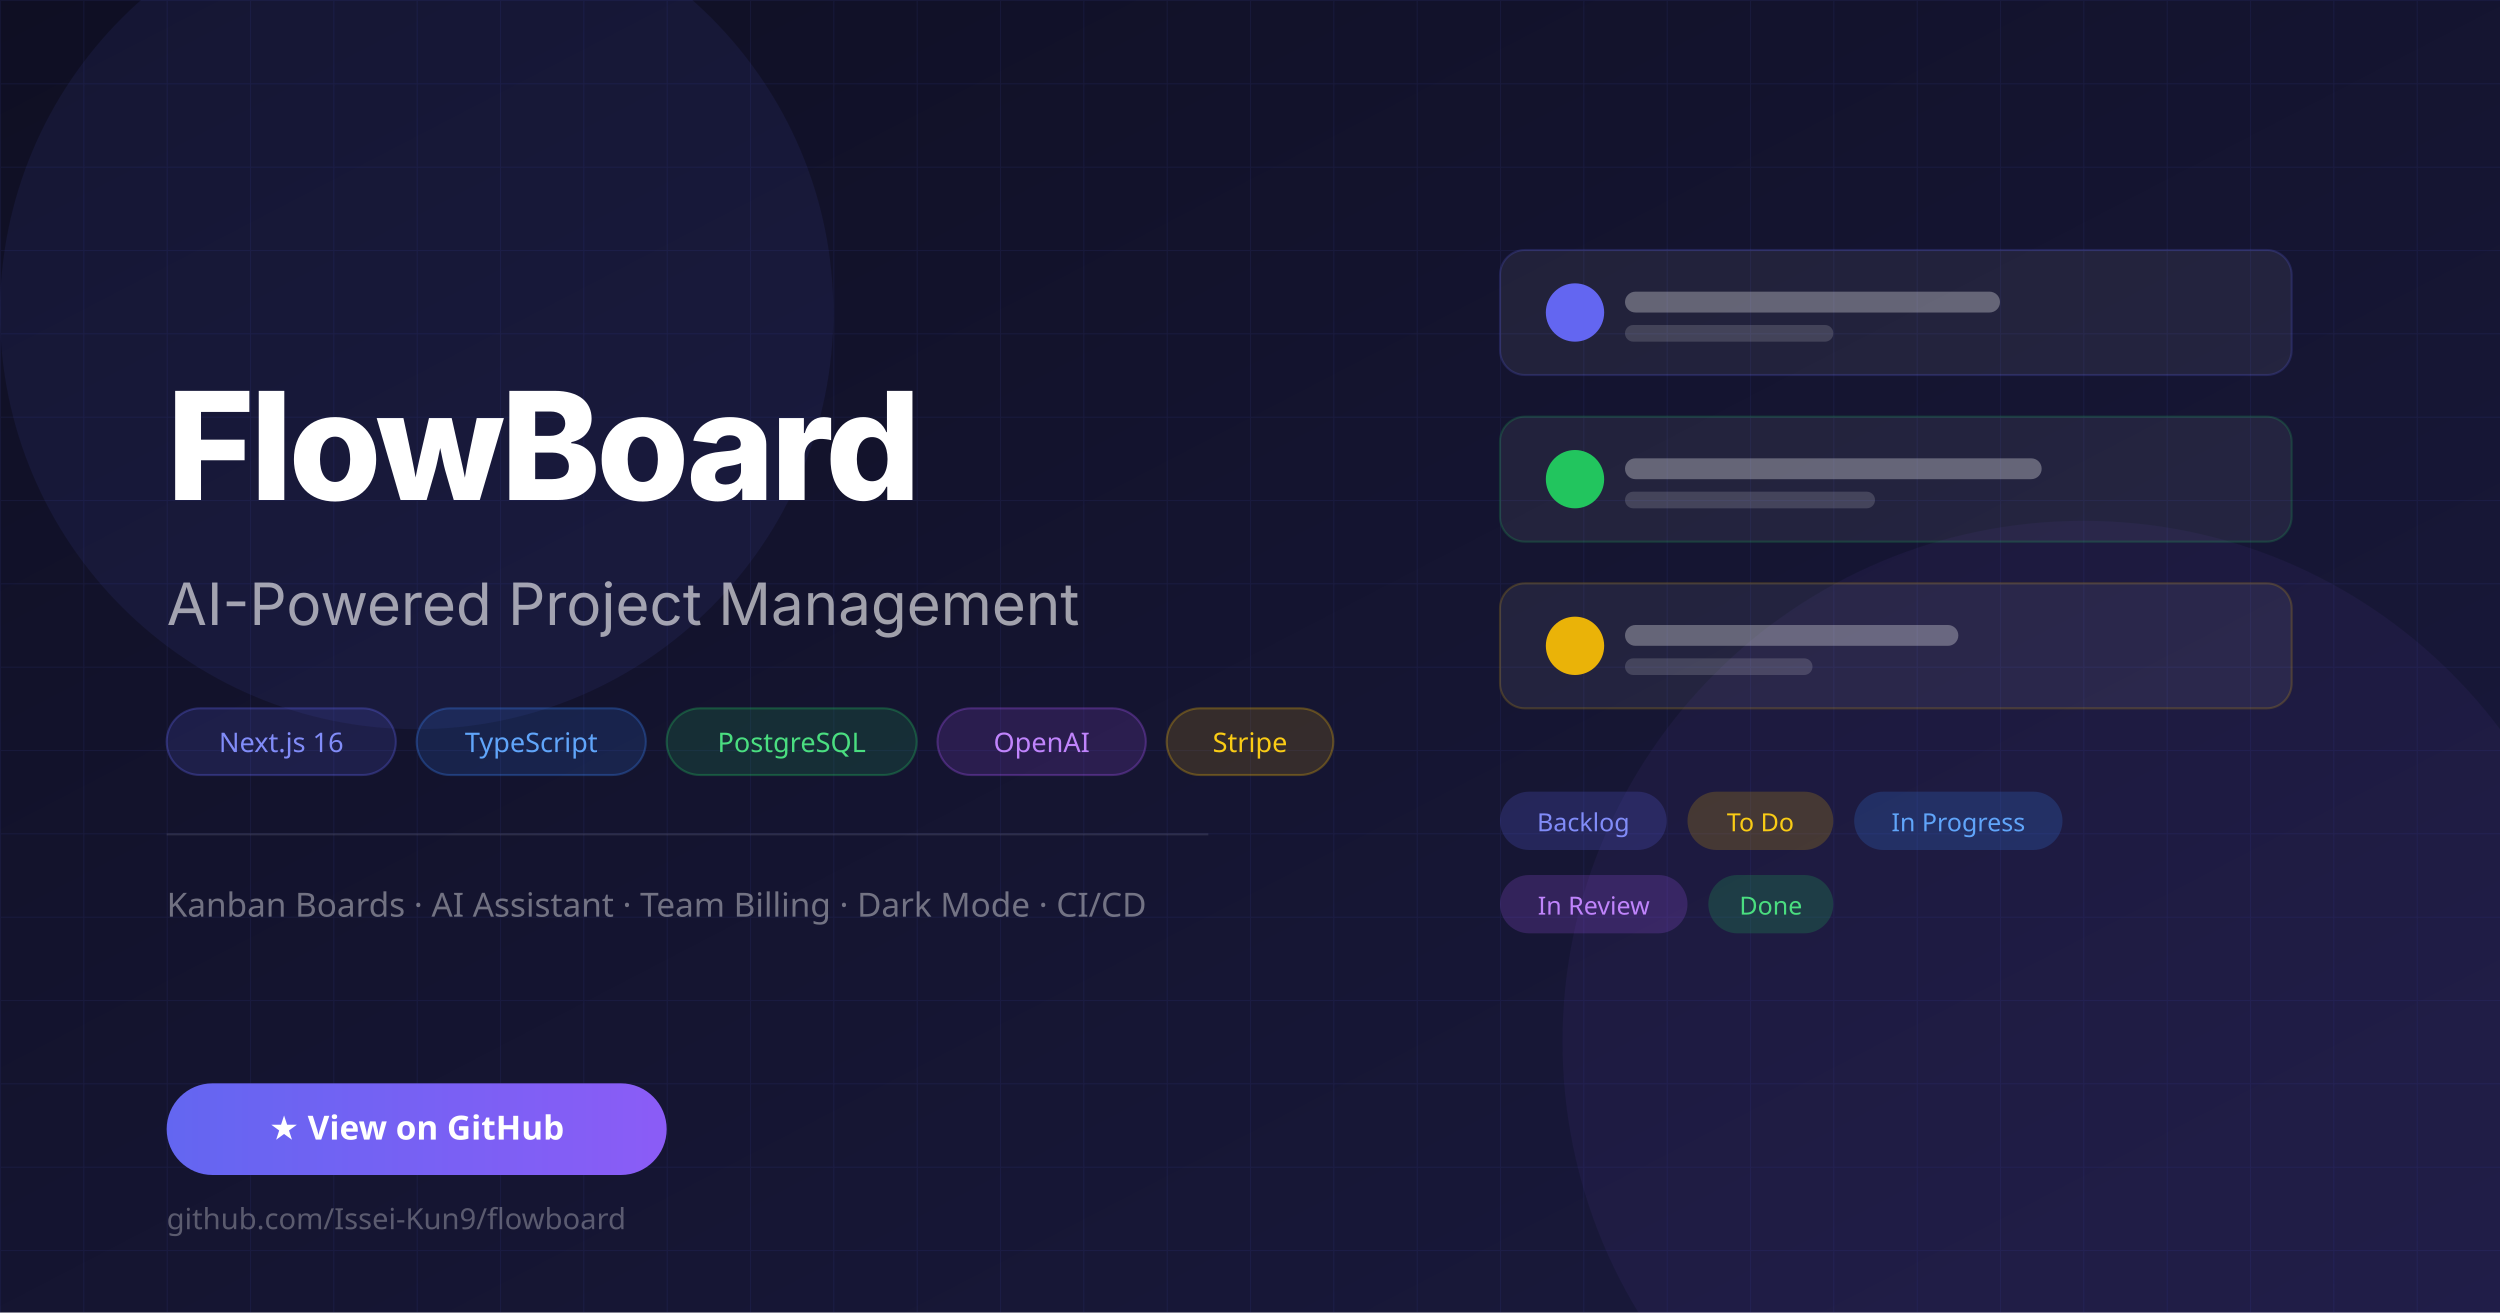
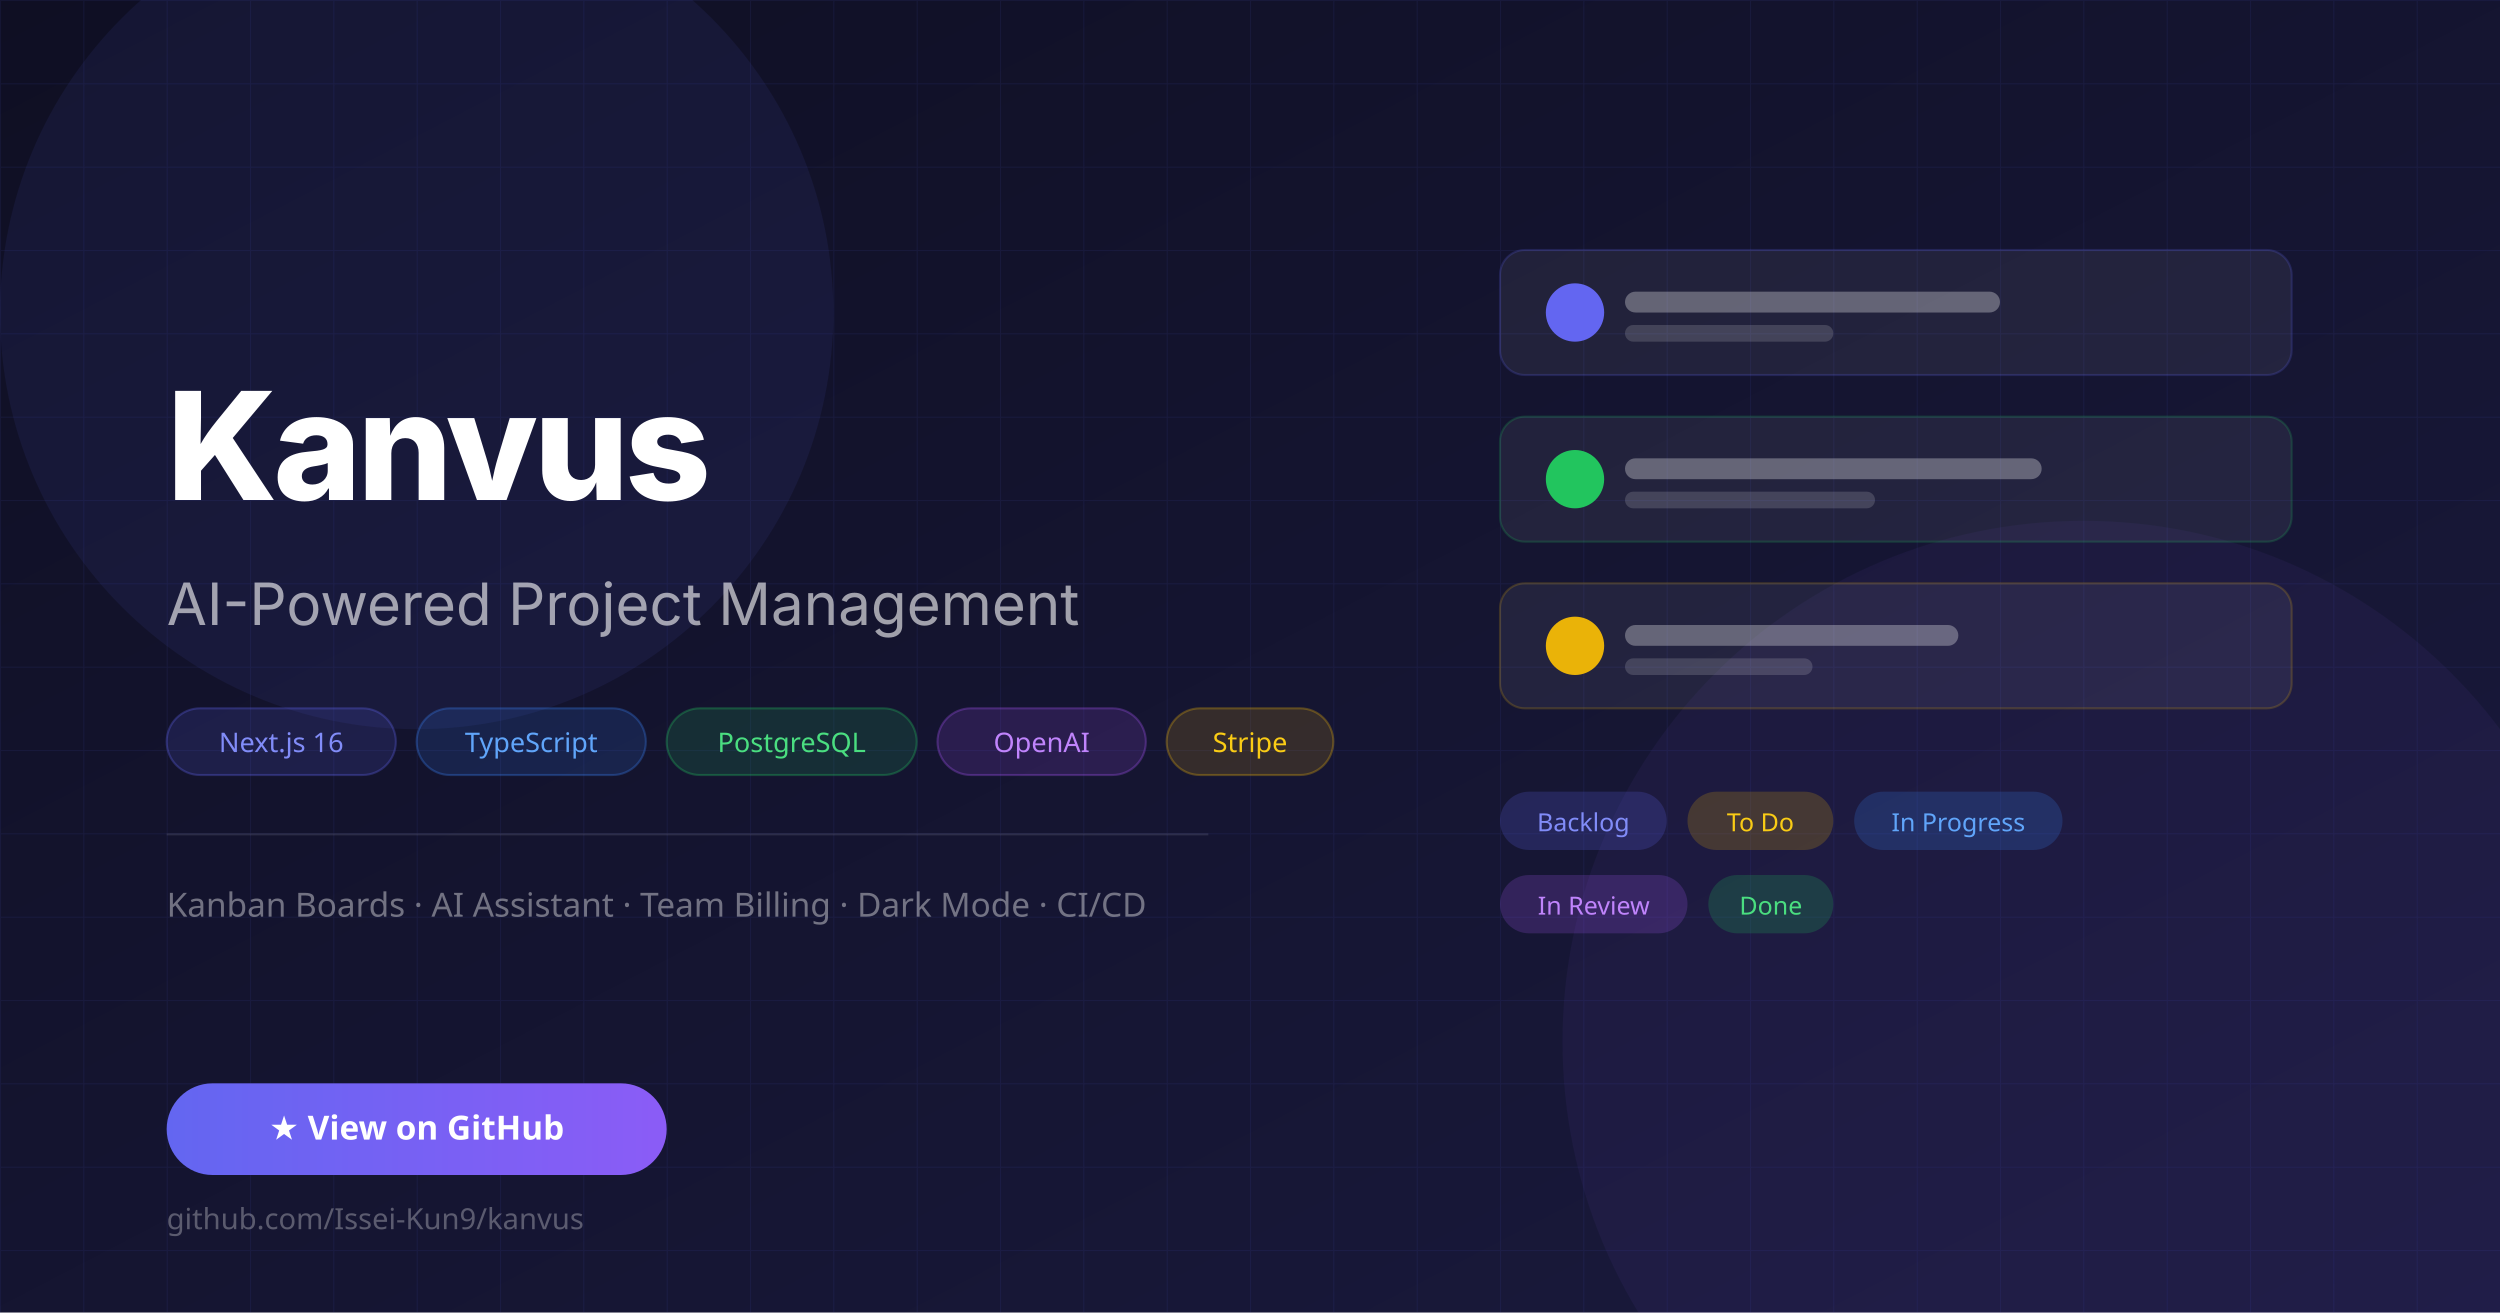
<svg xmlns="http://www.w3.org/2000/svg" width="1200" height="630">
  <defs>
    <linearGradient id="bg" x1="0%" y1="0%" x2="100%" y2="100%">
      <stop offset="0%" style="stop-color:#0f0f23;stop-opacity:1" />
      <stop offset="100%" style="stop-color:#1a1a3e;stop-opacity:1" />
    </linearGradient>
    <linearGradient id="accent" x1="0%" y1="0%" x2="100%" y2="0%">
      <stop offset="0%" style="stop-color:#6366f1;stop-opacity:1" />
      <stop offset="100%" style="stop-color:#8b5cf6;stop-opacity:1" />
    </linearGradient>
  </defs>
  <rect width="1200" height="630" fill="url(#bg)" />
  <defs>
    <pattern id="grid" width="40" height="40" patternUnits="userSpaceOnUse">
      <path d="M 40 0 L 0 0 0 40" fill="none" stroke="rgba(99,102,241,0.08)" stroke-width="1" />
    </pattern>
  </defs>
  <rect width="1200" height="630" fill="url(#grid)" />
  <circle cx="200" cy="150" r="200" fill="rgba(99,102,241,0.08)" />
  <circle cx="1000" cy="500" r="250" fill="rgba(139,92,246,0.06)" />
  <rect x="720" y="120" width="380" height="60" rx="12" fill="rgba(255,255,255,0.06)" stroke="rgba(99,102,241,0.2)" stroke-width="1" />
  <circle cx="756" cy="150" r="14" fill="#6366f1" />
  <rect x="780" y="140" width="180" height="10" rx="5" fill="rgba(255,255,255,0.3)" />
  <rect x="780" y="156" width="100" height="8" rx="4" fill="rgba(255,255,255,0.15)" />
  <rect x="720" y="200" width="380" height="60" rx="12" fill="rgba(255,255,255,0.06)" stroke="rgba(34,197,94,0.2)" stroke-width="1" />
  <circle cx="756" cy="230" r="14" fill="#22c55e" />
  <rect x="780" y="220" width="200" height="10" rx="5" fill="rgba(255,255,255,0.3)" />
  <rect x="780" y="236" width="120" height="8" rx="4" fill="rgba(255,255,255,0.15)" />
  <rect x="720" y="280" width="380" height="60" rx="12" fill="rgba(255,255,255,0.06)" stroke="rgba(234,179,8,0.2)" stroke-width="1" />
  <circle cx="756" cy="310" r="14" fill="#eab308" />
  <rect x="780" y="300" width="160" height="10" rx="5" fill="rgba(255,255,255,0.3)" />
  <rect x="780" y="316" width="90" height="8" rx="4" fill="rgba(255,255,255,0.15)" />
  <rect x="720" y="380" width="80" height="28" rx="14" fill="rgba(99,102,241,0.2)" />
  <text x="760" y="399" font-family="system-ui, sans-serif" font-size="12" fill="#818cf8" text-anchor="middle">Backlog</text>
  <rect x="810" y="380" width="70" height="28" rx="14" fill="rgba(234,179,8,0.2)" />
  <text x="845" y="399" font-family="system-ui, sans-serif" font-size="12" fill="#facc15" text-anchor="middle">To Do</text>
  <rect x="890" y="380" width="100" height="28" rx="14" fill="rgba(59,130,246,0.2)" />
  <text x="940" y="399" font-family="system-ui, sans-serif" font-size="12" fill="#60a5fa" text-anchor="middle">In Progress</text>
  <rect x="720" y="420" width="90" height="28" rx="14" fill="rgba(168,85,247,0.2)" />
  <text x="765" y="439" font-family="system-ui, sans-serif" font-size="12" fill="#c084fc" text-anchor="middle">In Review</text>
  <rect x="820" y="420" width="60" height="28" rx="14" fill="rgba(34,197,94,0.2)" />
  <text x="850" y="439" font-family="system-ui, sans-serif" font-size="12" fill="#4ade80" text-anchor="middle">Done</text>
-   <text x="80" y="240" font-family="system-ui, -apple-system, sans-serif" font-size="72" font-weight="800" fill="white" letter-spacing="-2">FlowBoard</text>
+   <text x="80" y="240" font-family="system-ui, -apple-system, sans-serif" font-size="72" font-weight="800" fill="white" letter-spacing="-2">Kanvus</text>
  <text x="80" y="300" font-family="system-ui, -apple-system, sans-serif" font-size="28" font-weight="400" fill="rgba(255,255,255,0.6)">AI-Powered Project Management</text>
  <rect x="80" y="340" width="110" height="32" rx="16" fill="rgba(99,102,241,0.15)" stroke="rgba(99,102,241,0.3)" stroke-width="1" />
  <text x="135" y="361" font-family="system-ui, sans-serif" font-size="13" fill="#818cf8" text-anchor="middle">Next.js 16</text>
  <rect x="200" y="340" width="110" height="32" rx="16" fill="rgba(59,130,246,0.15)" stroke="rgba(59,130,246,0.3)" stroke-width="1" />
  <text x="255" y="361" font-family="system-ui, sans-serif" font-size="13" fill="#60a5fa" text-anchor="middle">TypeScript</text>
  <rect x="320" y="340" width="120" height="32" rx="16" fill="rgba(34,197,94,0.15)" stroke="rgba(34,197,94,0.3)" stroke-width="1" />
  <text x="380" y="361" font-family="system-ui, sans-serif" font-size="13" fill="#4ade80" text-anchor="middle">PostgreSQL</text>
  <rect x="450" y="340" width="100" height="32" rx="16" fill="rgba(168,85,247,0.15)" stroke="rgba(168,85,247,0.3)" stroke-width="1" />
  <text x="500" y="361" font-family="system-ui, sans-serif" font-size="13" fill="#c084fc" text-anchor="middle">OpenAI</text>
  <rect x="560" y="340" width="80" height="32" rx="16" fill="rgba(234,179,8,0.15)" stroke="rgba(234,179,8,0.3)" stroke-width="1" />
  <text x="600" y="361" font-family="system-ui, sans-serif" font-size="13" fill="#facc15" text-anchor="middle">Stripe</text>
  <rect x="80" y="400" width="500" height="1" fill="rgba(255,255,255,0.1)" />
  <text x="80" y="440" font-family="system-ui, sans-serif" font-size="16" fill="rgba(255,255,255,0.4)">Kanban Boards  ·  AI Assistant  ·  Team Billing  ·  Dark Mode  ·  CI/CD</text>
  <rect x="80" y="520" width="240" height="44" rx="22" fill="url(#accent)" />
  <text x="200" y="547" font-family="system-ui, sans-serif" font-size="16" font-weight="600" fill="white" text-anchor="middle">★ View on GitHub</text>
-   <text x="80" y="590" font-family="system-ui, sans-serif" font-size="14" fill="rgba(255,255,255,0.3)">github.com/Issei-Kun9/flowboard</text>
+   <text x="80" y="590" font-family="system-ui, sans-serif" font-size="14" fill="rgba(255,255,255,0.3)">github.com/Issei-Kun9/kanvus</text>
</svg>
